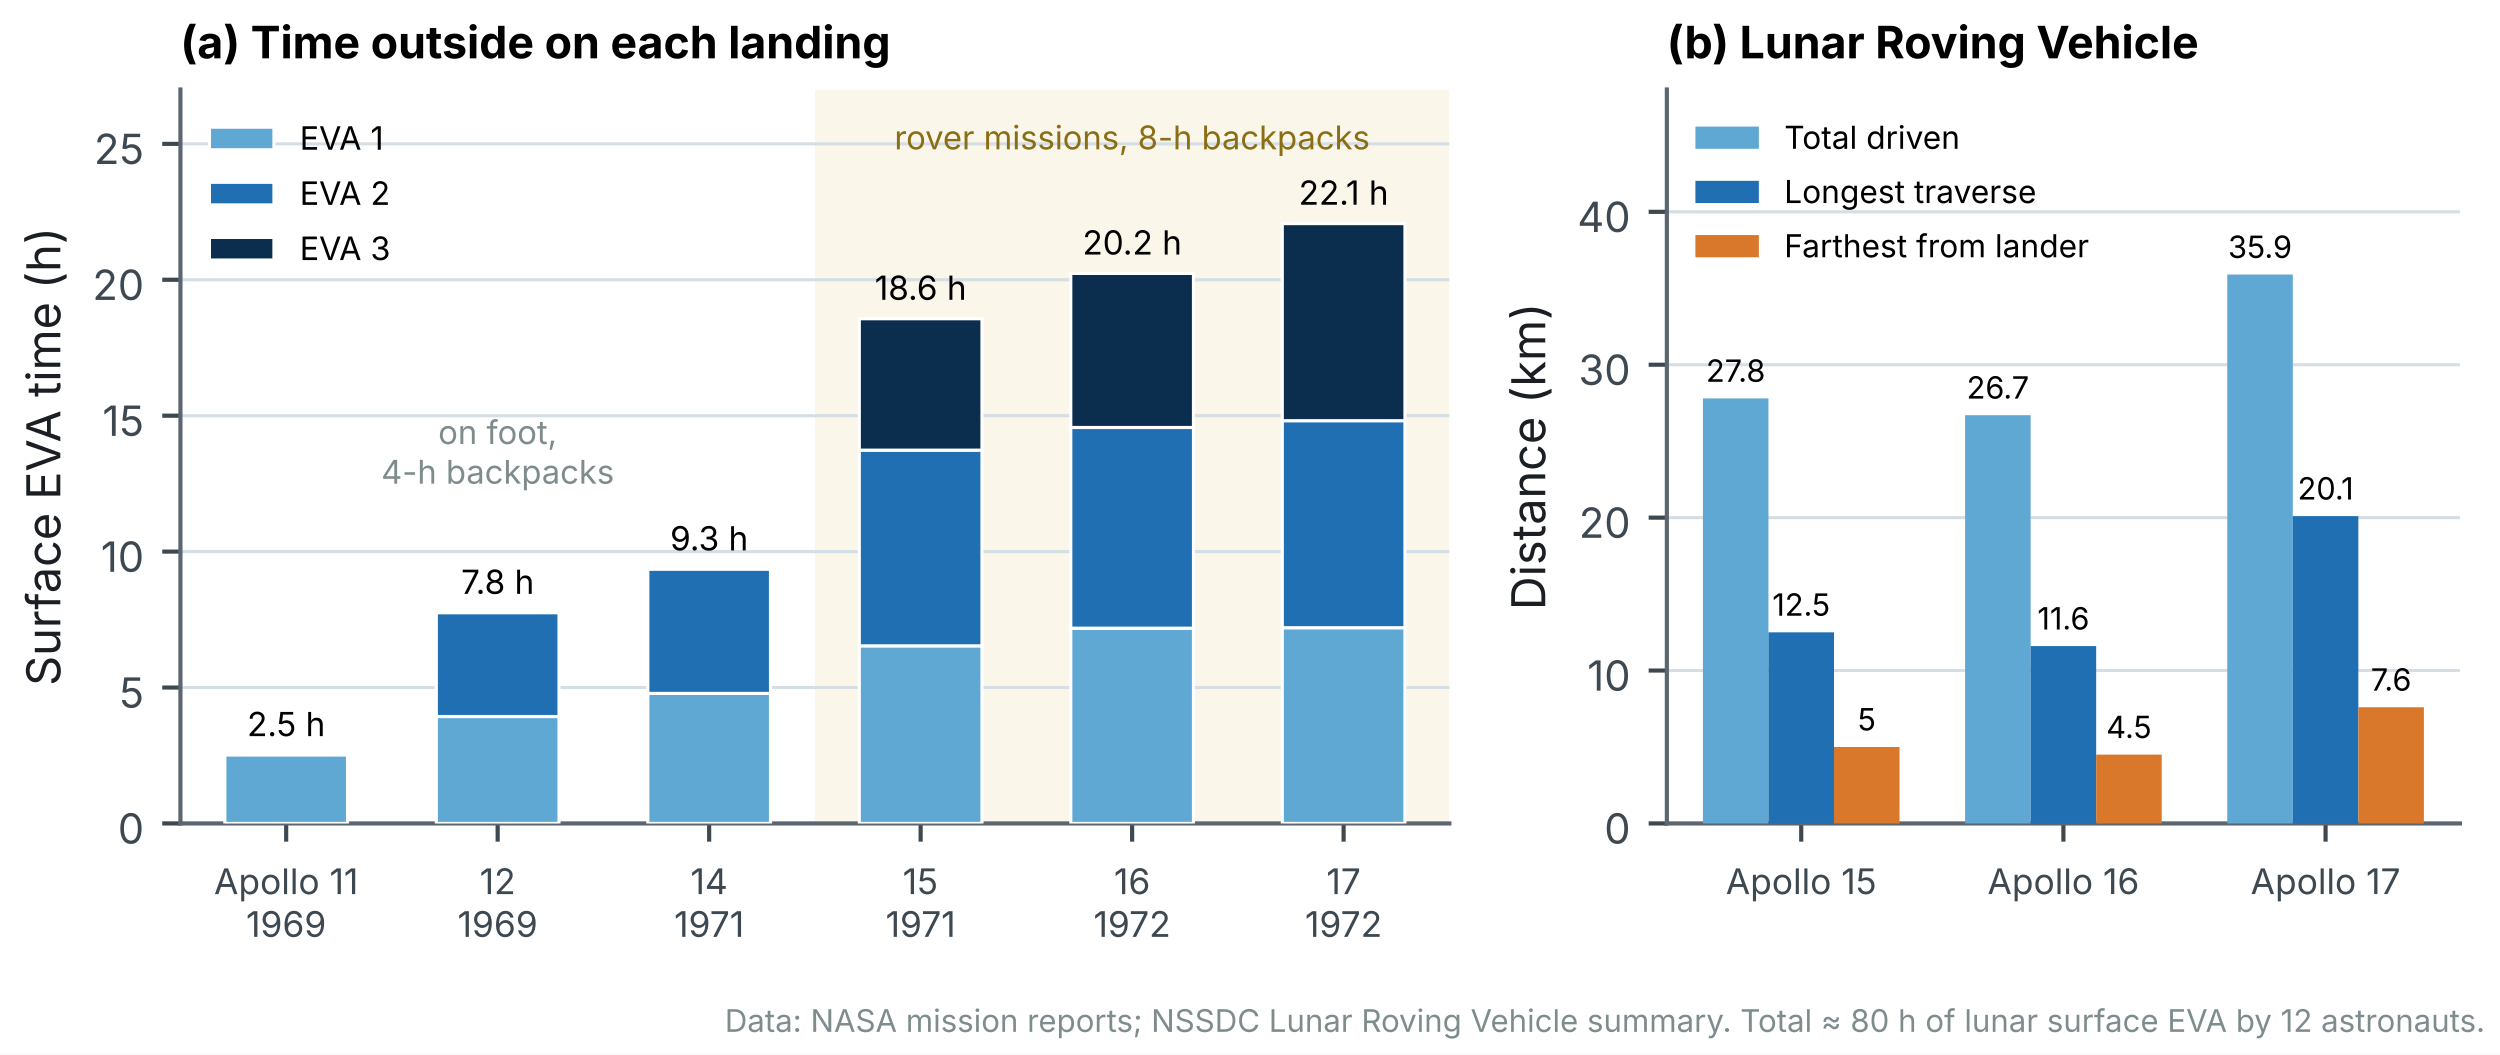
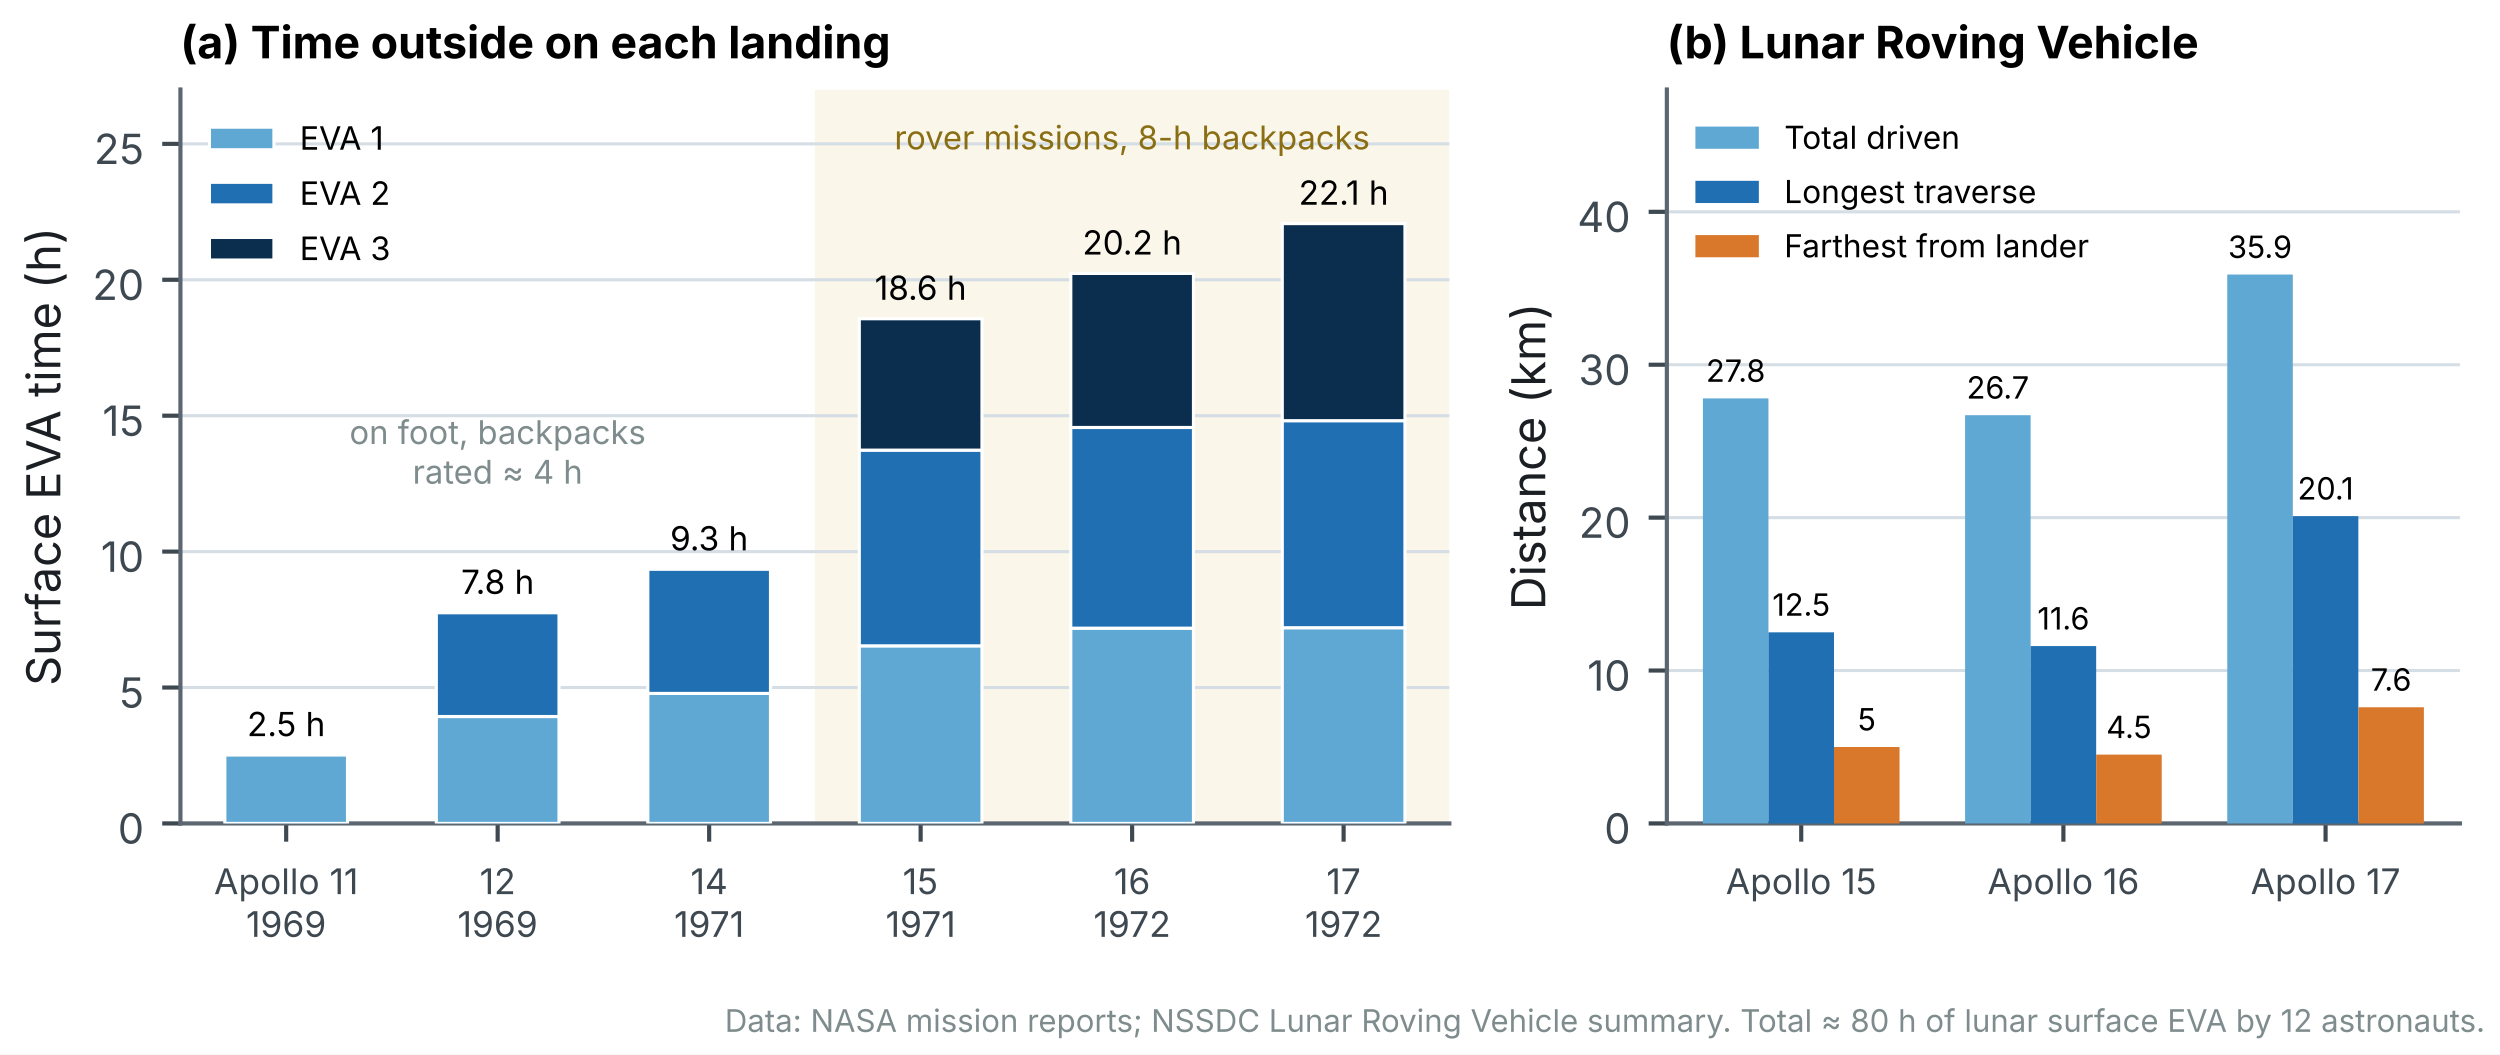
<svg xmlns="http://www.w3.org/2000/svg" xmlns:xlink="http://www.w3.org/1999/xlink" width="480.74pt" height="202.752pt" viewBox="0 0 480.74 202.752" version="1.1">
  <defs>
    <style type="text/css">*{stroke-linejoin: round; stroke-linecap: butt}</style>
  </defs>
  <g id="figure_1">
    <g id="patch_1">
      <path d="M 0 202.752  L 480.74 202.752  L 480.74 0  L 0 0  z " style="fill: #ffffff" />
    </g>
    <g id="axes_1">
      <g id="patch_2">
        <path d="M 34.696 158.345  L 278.706 158.345  L 278.706 17.211  L 34.696 17.211  z " style="fill: #ffffff" />
      </g>
      <g id="patch_3">
-         <path d="M 156.701 158.345  L 278.706 158.345  L 278.706 17.211  L 156.701 17.211  z " clip-path="url(#p2140285405)" style="fill: #c9a227; opacity: 0.1" />
+         <path d="M 156.701 158.345  L 278.706 158.345  L 278.706 17.211  L 156.701 17.211  z " clip-path="url(#pb2c0a2e81c)" style="fill: #c9a227; opacity: 0.1" />
      </g>
      <g id="matplotlib.axis_1">
        <g id="xtick_1">
          <g id="line2d_1">
            <defs>
-               <path id="m6942e1c2a0" d="M 0 0  L 0 3.5  " style="stroke: #3e4851; stroke-width: 0.8" />
+               <path id="m08f1a01a42" d="M 0 0  L 0 3.5  " style="stroke: #3e4851; stroke-width: 0.8" />
            </defs>
            <g>
-               <use xlink:href="#m6942e1c2a0" x="55.03" y="158.345" style="fill: #3e4851; stroke: #3e4851; stroke-width: 0.8" />
+               <use xlink:href="#m08f1a01a42" x="55.03" y="158.345" style="fill: #3e4851; stroke: #3e4851; stroke-width: 0.8" />
            </g>
          </g>
          <g id="text_1">
            <text style="font-size: 6.8px; font-family: 'Inter'; fill: #3e4851" transform="translate(41.15538 171.932)">Apollo 11</text>
            <text style="font-size: 6.8px; font-family: 'Inter'; fill: #3e4851" transform="translate(47.3216 180.1598)">1969</text>
          </g>
        </g>
        <g id="xtick_2">
          <g id="line2d_2">
            <g>
-               <use xlink:href="#m6942e1c2a0" x="95.698" y="158.345" style="fill: #3e4851; stroke: #3e4851; stroke-width: 0.8" />
+               <use xlink:href="#m08f1a01a42" x="95.698" y="158.345" style="fill: #3e4851; stroke: #3e4851; stroke-width: 0.8" />
            </g>
          </g>
          <g id="text_2">
            <text style="font-size: 6.8px; font-family: 'Inter'; fill: #3e4851" transform="translate(92.242 171.932)">12</text>
            <text style="font-size: 6.8px; font-family: 'Inter'; fill: #3e4851" transform="translate(87.98988 180.1598)">1969</text>
          </g>
        </g>
        <g id="xtick_3">
          <g id="line2d_3">
            <g>
-               <use xlink:href="#m6942e1c2a0" x="136.367" y="158.345" style="fill: #3e4851; stroke: #3e4851; stroke-width: 0.8" />
+               <use xlink:href="#m08f1a01a42" x="136.367" y="158.345" style="fill: #3e4851; stroke: #3e4851; stroke-width: 0.8" />
            </g>
          </g>
          <g id="text_3">
            <text style="font-size: 6.8px; font-family: 'Inter'; fill: #3e4851" transform="translate(132.7876 171.932)">14</text>
            <text style="font-size: 6.8px; font-family: 'Inter'; fill: #3e4851" transform="translate(129.6346 180.1598)">1971</text>
          </g>
        </g>
        <g id="xtick_4">
          <g id="line2d_4">
            <g>
-               <use xlink:href="#m6942e1c2a0" x="177.035" y="158.345" style="fill: #3e4851; stroke: #3e4851; stroke-width: 0.8" />
+               <use xlink:href="#m08f1a01a42" x="177.035" y="158.345" style="fill: #3e4851; stroke: #3e4851; stroke-width: 0.8" />
            </g>
          </g>
          <g id="text_4">
            <text style="font-size: 6.8px; font-family: 'Inter'; fill: #3e4851" transform="translate(173.5849 171.932)">15</text>
            <text style="font-size: 6.8px; font-family: 'Inter'; fill: #3e4851" transform="translate(170.3029 180.1598)">1971</text>
          </g>
        </g>
        <g id="xtick_5">
          <g id="line2d_5">
            <g>
-               <use xlink:href="#m6942e1c2a0" x="217.703" y="158.345" style="fill: #3e4851; stroke: #3e4851; stroke-width: 0.8" />
+               <use xlink:href="#m08f1a01a42" x="217.703" y="158.345" style="fill: #3e4851; stroke: #3e4851; stroke-width: 0.8" />
            </g>
          </g>
          <g id="text_5">
            <text style="font-size: 6.8px; font-family: 'Inter'; fill: #3e4851" transform="translate(214.2118 171.932)">16</text>
            <text style="font-size: 6.8px; font-family: 'Inter'; fill: #3e4851" transform="translate(210.2805 180.1598)">1972</text>
          </g>
        </g>
        <g id="xtick_6">
          <g id="line2d_6">
            <g>
-               <use xlink:href="#m6942e1c2a0" x="258.371" y="158.345" style="fill: #3e4851; stroke: #3e4851; stroke-width: 0.8" />
+               <use xlink:href="#m08f1a01a42" x="258.371" y="158.345" style="fill: #3e4851; stroke: #3e4851; stroke-width: 0.8" />
            </g>
          </g>
          <g id="text_6">
            <text style="font-size: 6.8px; font-family: 'Inter'; fill: #3e4851" transform="translate(255.0644 171.932)">17</text>
            <text style="font-size: 6.8px; font-family: 'Inter'; fill: #3e4851" transform="translate(250.9488 180.1598)">1972</text>
          </g>
        </g>
      </g>
      <g id="matplotlib.axis_2">
        <g id="ytick_1">
          <g id="line2d_7">
-             <path d="M 34.696 158.345  L 278.706 158.345  " clip-path="url(#p2140285405)" style="fill: none; stroke: #d5dde5; stroke-width: 0.6; stroke-linecap: square" />
+             <path d="M 34.696 158.345  L 278.706 158.345  " clip-path="url(#pb2c0a2e81c)" style="fill: none; stroke: #d5dde5; stroke-width: 0.6; stroke-linecap: square" />
          </g>
          <g id="line2d_8">
            <defs>
-               <path id="m7873391810" d="M 0 0  L -3.5 0  " style="stroke: #3e4851; stroke-width: 0.8" />
+               <path id="m16a91388b6" d="M 0 0  L -3.5 0  " style="stroke: #3e4851; stroke-width: 0.8" />
            </defs>
            <g>
-               <use xlink:href="#m7873391810" x="34.696" y="158.345" style="fill: #3e4851; stroke: #3e4851; stroke-width: 0.8" />
+               <use xlink:href="#m16a91388b6" x="34.696" y="158.345" style="fill: #3e4851; stroke: #3e4851; stroke-width: 0.8" />
            </g>
          </g>
          <g id="text_7">
            <text style="font-size: 8px; font-family: 'Inter'; text-anchor: end; fill: #3e4851" x="27.696" y="162.22" transform="rotate(-0 27.6959 162.2195)">0</text>
          </g>
        </g>
        <g id="ytick_2">
          <g id="line2d_9">
-             <path d="M 34.696 132.209  L 278.706 132.209  " clip-path="url(#p2140285405)" style="fill: none; stroke: #d5dde5; stroke-width: 0.6; stroke-linecap: square" />
+             <path d="M 34.696 132.209  L 278.706 132.209  " clip-path="url(#pb2c0a2e81c)" style="fill: none; stroke: #d5dde5; stroke-width: 0.6; stroke-linecap: square" />
          </g>
          <g id="line2d_10">
            <g>
-               <use xlink:href="#m7873391810" x="34.696" y="132.209" style="fill: #3e4851; stroke: #3e4851; stroke-width: 0.8" />
+               <use xlink:href="#m16a91388b6" x="34.696" y="132.209" style="fill: #3e4851; stroke: #3e4851; stroke-width: 0.8" />
            </g>
          </g>
          <g id="text_8">
            <text style="font-size: 8px; font-family: 'Inter'; text-anchor: end; fill: #3e4851" x="27.696" y="136.084" transform="rotate(-0 27.6959 136.0837)">5</text>
          </g>
        </g>
        <g id="ytick_3">
          <g id="line2d_11">
-             <path d="M 34.696 106.073  L 278.706 106.073  " clip-path="url(#p2140285405)" style="fill: none; stroke: #d5dde5; stroke-width: 0.6; stroke-linecap: square" />
+             <path d="M 34.696 106.073  L 278.706 106.073  " clip-path="url(#pb2c0a2e81c)" style="fill: none; stroke: #d5dde5; stroke-width: 0.6; stroke-linecap: square" />
          </g>
          <g id="line2d_12">
            <g>
-               <use xlink:href="#m7873391810" x="34.696" y="106.073" style="fill: #3e4851; stroke: #3e4851; stroke-width: 0.8" />
+               <use xlink:href="#m16a91388b6" x="34.696" y="106.073" style="fill: #3e4851; stroke: #3e4851; stroke-width: 0.8" />
            </g>
          </g>
          <g id="text_9">
            <text style="font-size: 8px; font-family: 'Inter'; text-anchor: end; fill: #3e4851" x="27.696" y="109.948" transform="rotate(-0 27.6959 109.9479)">10</text>
          </g>
        </g>
        <g id="ytick_4">
          <g id="line2d_13">
-             <path d="M 34.696 79.937  L 278.706 79.937  " clip-path="url(#p2140285405)" style="fill: none; stroke: #d5dde5; stroke-width: 0.6; stroke-linecap: square" />
+             <path d="M 34.696 79.937  L 278.706 79.937  " clip-path="url(#pb2c0a2e81c)" style="fill: none; stroke: #d5dde5; stroke-width: 0.6; stroke-linecap: square" />
          </g>
          <g id="line2d_14">
            <g>
-               <use xlink:href="#m7873391810" x="34.696" y="79.937" style="fill: #3e4851; stroke: #3e4851; stroke-width: 0.8" />
+               <use xlink:href="#m16a91388b6" x="34.696" y="79.937" style="fill: #3e4851; stroke: #3e4851; stroke-width: 0.8" />
            </g>
          </g>
          <g id="text_10">
            <text style="font-size: 8px; font-family: 'Inter'; text-anchor: end; fill: #3e4851" x="27.696" y="83.812" transform="rotate(-0 27.6959 83.81215)">15</text>
          </g>
        </g>
        <g id="ytick_5">
          <g id="line2d_15">
-             <path d="M 34.696 53.801  L 278.706 53.801  " clip-path="url(#p2140285405)" style="fill: none; stroke: #d5dde5; stroke-width: 0.6; stroke-linecap: square" />
+             <path d="M 34.696 53.801  L 278.706 53.801  " clip-path="url(#pb2c0a2e81c)" style="fill: none; stroke: #d5dde5; stroke-width: 0.6; stroke-linecap: square" />
          </g>
          <g id="line2d_16">
            <g>
-               <use xlink:href="#m7873391810" x="34.696" y="53.801" style="fill: #3e4851; stroke: #3e4851; stroke-width: 0.8" />
+               <use xlink:href="#m16a91388b6" x="34.696" y="53.801" style="fill: #3e4851; stroke: #3e4851; stroke-width: 0.8" />
            </g>
          </g>
          <g id="text_11">
            <text style="font-size: 8px; font-family: 'Inter'; text-anchor: end; fill: #3e4851" x="27.696" y="57.676" transform="rotate(-0 27.6959 57.67636)">20</text>
          </g>
        </g>
        <g id="ytick_6">
          <g id="line2d_17">
-             <path d="M 34.696 27.666  L 278.706 27.666  " clip-path="url(#p2140285405)" style="fill: none; stroke: #d5dde5; stroke-width: 0.6; stroke-linecap: square" />
+             <path d="M 34.696 27.666  L 278.706 27.666  " clip-path="url(#pb2c0a2e81c)" style="fill: none; stroke: #d5dde5; stroke-width: 0.6; stroke-linecap: square" />
          </g>
          <g id="line2d_18">
            <g>
-               <use xlink:href="#m7873391810" x="34.696" y="27.666" style="fill: #3e4851; stroke: #3e4851; stroke-width: 0.8" />
+               <use xlink:href="#m16a91388b6" x="34.696" y="27.666" style="fill: #3e4851; stroke: #3e4851; stroke-width: 0.8" />
            </g>
          </g>
          <g id="text_12">
            <text style="font-size: 8px; font-family: 'Inter'; text-anchor: end; fill: #3e4851" x="27.696" y="31.541" transform="rotate(-0 27.6959 31.54057)">25</text>
          </g>
        </g>
        <g id="text_13">
          <text style="font-size: 9px; font-family: 'Inter'; text-anchor: middle; fill: #1b1f24" x="11.599" y="87.778" transform="rotate(-90 11.59875 87.77789)">Surface EVA time (h)</text>
        </g>
      </g>
      <g id="patch_4">
        <path d="M 34.696 158.345  L 34.696 17.211  " style="fill: none; stroke: #5b6670; stroke-width: 0.8; stroke-linejoin: miter; stroke-linecap: square" />
      </g>
      <g id="patch_5">
        <path d="M 34.696 158.345  L 278.706 158.345  " style="fill: none; stroke: #5b6670; stroke-width: 0.8; stroke-linejoin: miter; stroke-linecap: square" />
      </g>
      <g id="patch_6">
-         <path d="M 43.236 158.345  L 66.824 158.345  L 66.824 145.19  L 43.236 145.19  z " clip-path="url(#p2140285405)" style="fill: #5fa8d3; stroke: #ffffff; stroke-width: 0.6; stroke-linejoin: miter" />
+         <path d="M 43.236 158.345  L 66.824 158.345  L 66.824 145.19  L 43.236 145.19  z " clip-path="url(#pb2c0a2e81c)" style="fill: #5fa8d3; stroke: #ffffff; stroke-width: 0.6; stroke-linejoin: miter" />
      </g>
      <g id="text_14">
        <text style="font-size: 6.4px; font-family: 'Inter'; text-anchor: middle" x="55.03" y="141.555" transform="rotate(-0 55.03004 141.5549)">2.5 h</text>
      </g>
      <g id="patch_7">
-         <path d="M 83.905 158.345  L 107.492 158.345  L 107.492 137.784  L 83.905 137.784  z " clip-path="url(#p2140285405)" style="fill: #5fa8d3; stroke: #ffffff; stroke-width: 0.6; stroke-linejoin: miter" />
+         <path d="M 83.905 158.345  L 107.492 158.345  L 107.492 137.784  L 83.905 137.784  z " clip-path="url(#pb2c0a2e81c)" style="fill: #5fa8d3; stroke: #ffffff; stroke-width: 0.6; stroke-linejoin: miter" />
      </g>
      <g id="patch_8">
-         <path d="M 83.905 137.784  L 107.492 137.784  L 107.492 117.834  L 83.905 117.834  z " clip-path="url(#p2140285405)" style="fill: #1f6fb2; stroke: #ffffff; stroke-width: 0.6; stroke-linejoin: miter" />
+         <path d="M 83.905 137.784  L 107.492 137.784  L 107.492 117.834  L 83.905 117.834  z " clip-path="url(#pb2c0a2e81c)" style="fill: #1f6fb2; stroke: #ffffff; stroke-width: 0.6; stroke-linejoin: miter" />
      </g>
      <g id="text_15">
        <text style="font-size: 6.4px; font-family: 'Inter'; text-anchor: middle" x="95.698" y="114.199" transform="rotate(-0 95.69831 114.1994)">7.8 h</text>
      </g>
      <g id="patch_9">
-         <path d="M 124.573 158.345  L 148.16 158.345  L 148.16 133.341  L 124.573 133.341  z " clip-path="url(#p2140285405)" style="fill: #5fa8d3; stroke: #ffffff; stroke-width: 0.6; stroke-linejoin: miter" />
+         <path d="M 124.573 158.345  L 148.16 158.345  L 148.16 133.341  L 124.573 133.341  z " clip-path="url(#pb2c0a2e81c)" style="fill: #5fa8d3; stroke: #ffffff; stroke-width: 0.6; stroke-linejoin: miter" />
      </g>
      <g id="patch_10">
-         <path d="M 124.573 133.341  L 148.16 133.341  L 148.16 109.471  L 124.573 109.471  z " clip-path="url(#p2140285405)" style="fill: #1f6fb2; stroke: #ffffff; stroke-width: 0.6; stroke-linejoin: miter" />
+         <path d="M 124.573 133.341  L 148.16 133.341  L 148.16 109.471  L 124.573 109.471  z " clip-path="url(#pb2c0a2e81c)" style="fill: #1f6fb2; stroke: #ffffff; stroke-width: 0.6; stroke-linejoin: miter" />
      </g>
      <g id="text_16">
        <text style="font-size: 6.4px; font-family: 'Inter'; text-anchor: middle" x="136.367" y="105.836" transform="rotate(-0 136.3666 105.836)">9.3 h</text>
      </g>
      <g id="patch_11">
-         <path d="M 165.241 158.345  L 188.829 158.345  L 188.829 124.194  L 165.241 124.194  z " clip-path="url(#p2140285405)" style="fill: #5fa8d3; stroke: #ffffff; stroke-width: 0.6; stroke-linejoin: miter" />
+         <path d="M 165.241 158.345  L 188.829 158.345  L 188.829 124.194  L 165.241 124.194  z " clip-path="url(#pb2c0a2e81c)" style="fill: #5fa8d3; stroke: #ffffff; stroke-width: 0.6; stroke-linejoin: miter" />
      </g>
      <g id="patch_12">
-         <path d="M 165.241 124.194  L 188.829 124.194  L 188.829 86.558  L 165.241 86.558  z " clip-path="url(#p2140285405)" style="fill: #1f6fb2; stroke: #ffffff; stroke-width: 0.6; stroke-linejoin: miter" />
+         <path d="M 165.241 124.194  L 188.829 124.194  L 188.829 86.558  L 165.241 86.558  z " clip-path="url(#pb2c0a2e81c)" style="fill: #1f6fb2; stroke: #ffffff; stroke-width: 0.6; stroke-linejoin: miter" />
      </g>
      <g id="patch_13">
-         <path d="M 165.241 86.558  L 188.829 86.558  L 188.829 61.294  L 165.241 61.294  z " clip-path="url(#p2140285405)" style="fill: #0b2e4f; stroke: #ffffff; stroke-width: 0.6; stroke-linejoin: miter" />
+         <path d="M 165.241 86.558  L 188.829 86.558  L 188.829 61.294  L 165.241 61.294  z " clip-path="url(#pb2c0a2e81c)" style="fill: #0b2e4f; stroke: #ffffff; stroke-width: 0.6; stroke-linejoin: miter" />
      </g>
      <g id="text_17">
        <text style="font-size: 6.4px; font-family: 'Inter'; text-anchor: middle" x="177.035" y="57.659" transform="rotate(-0 177.0349 57.65901)">18.6 h</text>
      </g>
      <g id="patch_14">
-         <path d="M 205.909 158.345  L 229.497 158.345  L 229.497 120.796  L 205.909 120.796  z " clip-path="url(#p2140285405)" style="fill: #5fa8d3; stroke: #ffffff; stroke-width: 0.6; stroke-linejoin: miter" />
+         <path d="M 205.909 158.345  L 229.497 158.345  L 229.497 120.796  L 205.909 120.796  z " clip-path="url(#pb2c0a2e81c)" style="fill: #5fa8d3; stroke: #ffffff; stroke-width: 0.6; stroke-linejoin: miter" />
      </g>
      <g id="patch_15">
-         <path d="M 205.909 120.796  L 229.497 120.796  L 229.497 82.202  L 205.909 82.202  z " clip-path="url(#p2140285405)" style="fill: #1f6fb2; stroke: #ffffff; stroke-width: 0.6; stroke-linejoin: miter" />
+         <path d="M 205.909 120.796  L 229.497 120.796  L 229.497 82.202  L 205.909 82.202  z " clip-path="url(#pb2c0a2e81c)" style="fill: #1f6fb2; stroke: #ffffff; stroke-width: 0.6; stroke-linejoin: miter" />
      </g>
      <g id="patch_16">
-         <path d="M 205.909 82.202  L 229.497 82.202  L 229.497 52.582  L 205.909 52.582  z " clip-path="url(#p2140285405)" style="fill: #0b2e4f; stroke: #ffffff; stroke-width: 0.6; stroke-linejoin: miter" />
+         <path d="M 205.909 82.202  L 229.497 82.202  L 229.497 52.582  L 205.909 52.582  z " clip-path="url(#pb2c0a2e81c)" style="fill: #0b2e4f; stroke: #ffffff; stroke-width: 0.6; stroke-linejoin: miter" />
      </g>
      <g id="text_18">
        <text style="font-size: 6.4px; font-family: 'Inter'; text-anchor: middle" x="217.703" y="48.947" transform="rotate(-0 217.7031 48.94708)">20.2 h</text>
      </g>
      <g id="patch_17">
-         <path d="M 246.578 158.345  L 270.165 158.345  L 270.165 120.709  L 246.578 120.709  z " clip-path="url(#p2140285405)" style="fill: #5fa8d3; stroke: #ffffff; stroke-width: 0.6; stroke-linejoin: miter" />
+         <path d="M 246.578 158.345  L 270.165 158.345  L 270.165 120.709  L 246.578 120.709  z " clip-path="url(#pb2c0a2e81c)" style="fill: #5fa8d3; stroke: #ffffff; stroke-width: 0.6; stroke-linejoin: miter" />
      </g>
      <g id="patch_18">
-         <path d="M 246.578 120.709  L 270.165 120.709  L 270.165 80.895  L 246.578 80.895  z " clip-path="url(#p2140285405)" style="fill: #1f6fb2; stroke: #ffffff; stroke-width: 0.6; stroke-linejoin: miter" />
+         <path d="M 246.578 120.709  L 270.165 120.709  L 270.165 80.895  L 246.578 80.895  z " clip-path="url(#pb2c0a2e81c)" style="fill: #1f6fb2; stroke: #ffffff; stroke-width: 0.6; stroke-linejoin: miter" />
      </g>
      <g id="patch_19">
-         <path d="M 246.578 80.895  L 270.165 80.895  L 270.165 42.999  L 246.578 42.999  z " clip-path="url(#p2140285405)" style="fill: #0b2e4f; stroke: #ffffff; stroke-width: 0.6; stroke-linejoin: miter" />
+         <path d="M 246.578 80.895  L 270.165 80.895  L 270.165 42.999  L 246.578 42.999  z " clip-path="url(#pb2c0a2e81c)" style="fill: #0b2e4f; stroke: #ffffff; stroke-width: 0.6; stroke-linejoin: miter" />
      </g>
      <g id="text_19">
        <text style="font-size: 6.4px; font-family: 'Inter'; text-anchor: middle" x="258.371" y="39.364" transform="rotate(-0 258.3714 39.36395)">22.1 h</text>
      </g>
      <g id="text_20">
-         <text style="font-size: 6.3px; font-family: 'Inter'; fill: #7f8c8d" transform="translate(84.27218 85.38229)">on foot,</text>
-         <text style="font-size: 6.3px; font-family: 'Inter'; fill: #7f8c8d" transform="translate(73.28902 93.00505)">4-h backpacks</text>
+         <text style="font-size: 6.3px; font-family: 'Inter'; fill: #7f8c8d" transform="translate(67.20902 85.38229)">on foot, backpacks</text>
+         <text style="font-size: 6.3px; font-family: 'Inter'; fill: #7f8c8d" transform="translate(79.33948 93.00505)">rated ≈ 4 h</text>
      </g>
      <g id="text_21">
        <text style="font-size: 6.3px; font-family: 'Inter'; text-anchor: middle; fill: #8a6e14" x="217.703" y="28.711" transform="rotate(-0 217.7031 28.711)">rover missions, 8-h backpacks</text>
      </g>
      <g id="text_22">
        <text style="font-weight: 700; font-size: 8.6px; font-family: 'Inter'; text-anchor: start" x="34.696" y="11.211" transform="rotate(-0 34.6959 11.21125)">(a) Time outside on each landing</text>
      </g>
      <g id="legend_1">
        <g id="patch_20">
          <path d="M 40.276 28.797  L 52.676 28.797  L 52.676 24.457  L 40.276 24.457  z " style="fill: #5fa8d3; stroke: #ffffff; stroke-width: 0.6; stroke-linejoin: miter" />
        </g>
        <g id="text_23">
          <text style="font-size: 6.2px; font-family: 'Inter'; text-anchor: start" x="57.636" y="28.797" transform="rotate(-0 57.6359 28.7975)">EVA 1</text>
        </g>
        <g id="patch_21">
          <path d="M 40.276 39.399  L 52.676 39.399  L 52.676 35.059  L 40.276 35.059  z " style="fill: #1f6fb2; stroke: #ffffff; stroke-width: 0.6; stroke-linejoin: miter" />
        </g>
        <g id="text_24">
          <text style="font-size: 6.2px; font-family: 'Inter'; text-anchor: start" x="57.636" y="39.399" transform="rotate(-0 57.6359 39.39926)">EVA 2</text>
        </g>
        <g id="patch_22">
          <path d="M 40.276 50.001  L 52.676 50.001  L 52.676 45.661  L 40.276 45.661  z " style="fill: #0b2e4f; stroke: #ffffff; stroke-width: 0.6; stroke-linejoin: miter" />
        </g>
        <g id="text_25">
          <text style="font-size: 6.2px; font-family: 'Inter'; text-anchor: start" x="57.636" y="50.001" transform="rotate(-0 57.6359 50.00102)">EVA 3</text>
        </g>
      </g>
    </g>
    <g id="axes_2">
      <g id="patch_23">
        <path d="M 320.53 158.345  L 473.036 158.345  L 473.036 17.211  L 320.53 17.211  z " style="fill: #ffffff" />
      </g>
      <g id="matplotlib.axis_3">
        <g id="xtick_7">
          <g id="line2d_19">
            <g>
-               <use xlink:href="#m6942e1c2a0" x="346.368" y="158.345" style="fill: #3e4851; stroke: #3e4851; stroke-width: 0.8" />
+               <use xlink:href="#m08f1a01a42" x="346.368" y="158.345" style="fill: #3e4851; stroke: #3e4851; stroke-width: 0.8" />
            </g>
          </g>
          <g id="text_26">
            <text style="font-size: 6.8px; font-family: 'Inter'; text-anchor: middle; fill: #3e4851" x="346.368" y="171.932" transform="rotate(-0 346.368 171.932)">Apollo 15</text>
          </g>
        </g>
        <g id="xtick_8">
          <g id="line2d_20">
            <g>
-               <use xlink:href="#m6942e1c2a0" x="396.783" y="158.345" style="fill: #3e4851; stroke: #3e4851; stroke-width: 0.8" />
+               <use xlink:href="#m08f1a01a42" x="396.783" y="158.345" style="fill: #3e4851; stroke: #3e4851; stroke-width: 0.8" />
            </g>
          </g>
          <g id="text_27">
            <text style="font-size: 6.8px; font-family: 'Inter'; text-anchor: middle; fill: #3e4851" x="396.783" y="171.932" transform="rotate(-0 396.7832 171.932)">Apollo 16</text>
          </g>
        </g>
        <g id="xtick_9">
          <g id="line2d_21">
            <g>
-               <use xlink:href="#m6942e1c2a0" x="447.198" y="158.345" style="fill: #3e4851; stroke: #3e4851; stroke-width: 0.8" />
+               <use xlink:href="#m08f1a01a42" x="447.198" y="158.345" style="fill: #3e4851; stroke: #3e4851; stroke-width: 0.8" />
            </g>
          </g>
          <g id="text_28">
            <text style="font-size: 6.8px; font-family: 'Inter'; text-anchor: middle; fill: #3e4851" x="447.198" y="171.932" transform="rotate(-0 447.1984 171.932)">Apollo 17</text>
          </g>
        </g>
      </g>
      <g id="matplotlib.axis_4">
        <g id="ytick_7">
          <g id="line2d_22">
-             <path d="M 320.53 158.345  L 473.036 158.345  " clip-path="url(#p4d682cb6eb)" style="fill: none; stroke: #d5dde5; stroke-width: 0.6; stroke-linecap: square" />
+             <path d="M 320.53 158.345  L 473.036 158.345  " clip-path="url(#p5c932cba0f)" style="fill: none; stroke: #d5dde5; stroke-width: 0.6; stroke-linecap: square" />
          </g>
          <g id="line2d_23">
            <g>
-               <use xlink:href="#m7873391810" x="320.53" y="158.345" style="fill: #3e4851; stroke: #3e4851; stroke-width: 0.8" />
+               <use xlink:href="#m16a91388b6" x="320.53" y="158.345" style="fill: #3e4851; stroke: #3e4851; stroke-width: 0.8" />
            </g>
          </g>
          <g id="text_29">
            <text style="font-size: 8px; font-family: 'Inter'; text-anchor: end; fill: #3e4851" x="313.53" y="162.22" transform="rotate(-0 313.5302 162.2195)">0</text>
          </g>
        </g>
        <g id="ytick_8">
          <g id="line2d_24">
-             <path d="M 320.53 128.942  L 473.036 128.942  " clip-path="url(#p4d682cb6eb)" style="fill: none; stroke: #d5dde5; stroke-width: 0.6; stroke-linecap: square" />
+             <path d="M 320.53 128.942  L 473.036 128.942  " clip-path="url(#p5c932cba0f)" style="fill: none; stroke: #d5dde5; stroke-width: 0.6; stroke-linecap: square" />
          </g>
          <g id="line2d_25">
            <g>
-               <use xlink:href="#m7873391810" x="320.53" y="128.942" style="fill: #3e4851; stroke: #3e4851; stroke-width: 0.8" />
+               <use xlink:href="#m16a91388b6" x="320.53" y="128.942" style="fill: #3e4851; stroke: #3e4851; stroke-width: 0.8" />
            </g>
          </g>
          <g id="text_30">
            <text style="font-size: 8px; font-family: 'Inter'; text-anchor: end; fill: #3e4851" x="313.53" y="132.817" transform="rotate(-0 313.5302 132.8168)">10</text>
          </g>
        </g>
        <g id="ytick_9">
          <g id="line2d_26">
-             <path d="M 320.53 99.539  L 473.036 99.539  " clip-path="url(#p4d682cb6eb)" style="fill: none; stroke: #d5dde5; stroke-width: 0.6; stroke-linecap: square" />
+             <path d="M 320.53 99.539  L 473.036 99.539  " clip-path="url(#p5c932cba0f)" style="fill: none; stroke: #d5dde5; stroke-width: 0.6; stroke-linecap: square" />
          </g>
          <g id="line2d_27">
            <g>
-               <use xlink:href="#m7873391810" x="320.53" y="99.539" style="fill: #3e4851; stroke: #3e4851; stroke-width: 0.8" />
+               <use xlink:href="#m16a91388b6" x="320.53" y="99.539" style="fill: #3e4851; stroke: #3e4851; stroke-width: 0.8" />
            </g>
          </g>
          <g id="text_31">
            <text style="font-size: 8px; font-family: 'Inter'; text-anchor: end; fill: #3e4851" x="313.53" y="103.414" transform="rotate(-0 313.5302 103.414)">20</text>
          </g>
        </g>
        <g id="ytick_10">
          <g id="line2d_28">
-             <path d="M 320.53 70.136  L 473.036 70.136  " clip-path="url(#p4d682cb6eb)" style="fill: none; stroke: #d5dde5; stroke-width: 0.6; stroke-linecap: square" />
+             <path d="M 320.53 70.136  L 473.036 70.136  " clip-path="url(#p5c932cba0f)" style="fill: none; stroke: #d5dde5; stroke-width: 0.6; stroke-linecap: square" />
          </g>
          <g id="line2d_29">
            <g>
-               <use xlink:href="#m7873391810" x="320.53" y="70.136" style="fill: #3e4851; stroke: #3e4851; stroke-width: 0.8" />
+               <use xlink:href="#m16a91388b6" x="320.53" y="70.136" style="fill: #3e4851; stroke: #3e4851; stroke-width: 0.8" />
            </g>
          </g>
          <g id="text_32">
            <text style="font-size: 8px; font-family: 'Inter'; text-anchor: end; fill: #3e4851" x="313.53" y="74.011" transform="rotate(-0 313.5302 74.01123)">30</text>
          </g>
        </g>
        <g id="ytick_11">
          <g id="line2d_30">
-             <path d="M 320.53 40.733  L 473.036 40.733  " clip-path="url(#p4d682cb6eb)" style="fill: none; stroke: #d5dde5; stroke-width: 0.6; stroke-linecap: square" />
+             <path d="M 320.53 40.733  L 473.036 40.733  " clip-path="url(#p5c932cba0f)" style="fill: none; stroke: #d5dde5; stroke-width: 0.6; stroke-linecap: square" />
          </g>
          <g id="line2d_31">
            <g>
-               <use xlink:href="#m7873391810" x="320.53" y="40.733" style="fill: #3e4851; stroke: #3e4851; stroke-width: 0.8" />
+               <use xlink:href="#m16a91388b6" x="320.53" y="40.733" style="fill: #3e4851; stroke: #3e4851; stroke-width: 0.8" />
            </g>
          </g>
          <g id="text_33">
            <text style="font-size: 8px; font-family: 'Inter'; text-anchor: end; fill: #3e4851" x="313.53" y="44.608" transform="rotate(-0 313.5302 44.60846)">40</text>
          </g>
        </g>
        <g id="text_34">
          <text style="font-size: 9px; font-family: 'Inter'; text-anchor: middle; fill: #1b1f24" x="297.144" y="87.778" transform="rotate(-90 297.1443 87.77789)">Distance (km)</text>
        </g>
      </g>
      <g id="patch_24">
        <path d="M 320.53 158.345  L 320.53 17.211  " style="fill: none; stroke: #5b6670; stroke-width: 0.8; stroke-linejoin: miter; stroke-linecap: square" />
      </g>
      <g id="patch_25">
        <path d="M 320.53 158.345  L 473.036 158.345  " style="fill: none; stroke: #5b6670; stroke-width: 0.8; stroke-linejoin: miter; stroke-linecap: square" />
      </g>
      <g id="patch_26">
-         <path d="M 327.462 158.345  L 340.066 158.345  L 340.066 76.605  L 327.462 76.605  z " clip-path="url(#p4d682cb6eb)" style="fill: #5fa8d3" />
+         <path d="M 327.462 158.345  L 340.066 158.345  L 340.066 76.605  L 327.462 76.605  z " clip-path="url(#p5c932cba0f)" style="fill: #5fa8d3" />
      </g>
      <g id="patch_27">
-         <path d="M 377.878 158.345  L 390.481 158.345  L 390.481 79.839  L 377.878 79.839  z " clip-path="url(#p4d682cb6eb)" style="fill: #5fa8d3" />
+         <path d="M 377.878 158.345  L 390.481 158.345  L 390.481 79.839  L 377.878 79.839  z " clip-path="url(#p5c932cba0f)" style="fill: #5fa8d3" />
      </g>
      <g id="patch_28">
-         <path d="M 428.293 158.345  L 440.897 158.345  L 440.897 52.789  L 428.293 52.789  z " clip-path="url(#p4d682cb6eb)" style="fill: #5fa8d3" />
+         <path d="M 428.293 158.345  L 440.897 158.345  L 440.897 52.789  L 428.293 52.789  z " clip-path="url(#p5c932cba0f)" style="fill: #5fa8d3" />
      </g>
      <g id="patch_29">
-         <path d="M 340.066 158.345  L 352.67 158.345  L 352.67 121.591  L 340.066 121.591  z " clip-path="url(#p4d682cb6eb)" style="fill: #1f6fb2" />
+         <path d="M 340.066 158.345  L 352.67 158.345  L 352.67 121.591  L 340.066 121.591  z " clip-path="url(#p5c932cba0f)" style="fill: #1f6fb2" />
      </g>
      <g id="patch_30">
-         <path d="M 390.481 158.345  L 403.085 158.345  L 403.085 124.237  L 390.481 124.237  z " clip-path="url(#p4d682cb6eb)" style="fill: #1f6fb2" />
+         <path d="M 390.481 158.345  L 403.085 158.345  L 403.085 124.237  L 390.481 124.237  z " clip-path="url(#p5c932cba0f)" style="fill: #1f6fb2" />
      </g>
      <g id="patch_31">
-         <path d="M 440.897 158.345  L 453.5 158.345  L 453.5 99.245  L 440.897 99.245  z " clip-path="url(#p4d682cb6eb)" style="fill: #1f6fb2" />
+         <path d="M 440.897 158.345  L 453.5 158.345  L 453.5 99.245  L 440.897 99.245  z " clip-path="url(#p5c932cba0f)" style="fill: #1f6fb2" />
      </g>
      <g id="patch_32">
-         <path d="M 352.67 158.345  L 365.274 158.345  L 365.274 143.643  L 352.67 143.643  z " clip-path="url(#p4d682cb6eb)" style="fill: #d9772b" />
+         <path d="M 352.67 158.345  L 365.274 158.345  L 365.274 143.643  L 352.67 143.643  z " clip-path="url(#p5c932cba0f)" style="fill: #d9772b" />
      </g>
      <g id="patch_33">
-         <path d="M 403.085 158.345  L 415.689 158.345  L 415.689 145.113  L 403.085 145.113  z " clip-path="url(#p4d682cb6eb)" style="fill: #d9772b" />
+         <path d="M 403.085 158.345  L 415.689 158.345  L 415.689 145.113  L 403.085 145.113  z " clip-path="url(#p5c932cba0f)" style="fill: #d9772b" />
      </g>
      <g id="patch_34">
-         <path d="M 453.5 158.345  L 466.104 158.345  L 466.104 135.998  L 453.5 135.998  z " clip-path="url(#p4d682cb6eb)" style="fill: #d9772b" />
+         <path d="M 453.5 158.345  L 466.104 158.345  L 466.104 135.998  L 453.5 135.998  z " clip-path="url(#p5c932cba0f)" style="fill: #d9772b" />
      </g>
      <g id="text_35">
        <text style="font-size: 5.9px; font-family: 'Inter'; text-anchor: middle" x="333.764" y="73.418" transform="rotate(-0 333.7642 73.41753)">27.8</text>
      </g>
      <g id="text_36">
        <text style="font-size: 5.9px; font-family: 'Inter'; text-anchor: middle" x="346.368" y="118.404" transform="rotate(-0 346.368 118.4038)">12.5</text>
      </g>
      <g id="text_37">
        <text style="font-size: 5.9px; font-family: 'Inter'; text-anchor: middle" x="358.972" y="140.456" transform="rotate(-0 358.9718 140.4558)">5</text>
      </g>
      <g id="text_38">
        <text style="font-size: 5.9px; font-family: 'Inter'; text-anchor: middle" x="384.179" y="76.652" transform="rotate(-0 384.1794 76.65183)">26.7</text>
      </g>
      <g id="text_39">
        <text style="font-size: 5.9px; font-family: 'Inter'; text-anchor: middle" x="396.783" y="121.05" transform="rotate(-0 396.7832 121.05)">11.6</text>
      </g>
      <g id="text_40">
        <text style="font-size: 5.9px; font-family: 'Inter'; text-anchor: middle" x="409.387" y="141.926" transform="rotate(-0 409.387 141.926)">4.5</text>
      </g>
      <g id="text_41">
        <text style="font-size: 5.9px; font-family: 'Inter'; text-anchor: middle" x="434.595" y="49.601" transform="rotate(-0 434.5946 49.60129)">35.9</text>
      </g>
      <g id="text_42">
        <text style="font-size: 5.9px; font-family: 'Inter'; text-anchor: middle" x="447.198" y="96.058" transform="rotate(-0 447.1984 96.05766)">20.1</text>
      </g>
      <g id="text_43">
        <text style="font-size: 5.9px; font-family: 'Inter'; text-anchor: middle" x="459.802" y="132.811" transform="rotate(-0 459.8023 132.8111)">7.6</text>
      </g>
      <g id="text_44">
        <text style="font-weight: 700; font-size: 8.6px; font-family: 'Inter'; text-anchor: start" x="320.53" y="11.211" transform="rotate(-0 320.5302 11.21125)">(b) Lunar Roving Vehicle</text>
      </g>
      <g id="legend_2">
        <g id="patch_35">
          <path d="M 326.02 28.611  L 338.22 28.611  L 338.22 24.341  L 326.02 24.341  z " style="fill: #5fa8d3" />
        </g>
        <g id="text_45">
          <text style="font-size: 6.1px; font-family: 'Inter'; text-anchor: start" x="343.1" y="28.611" transform="rotate(-0 343.1002 28.61062)">Total driven</text>
        </g>
        <g id="patch_36">
          <path d="M 326.02 39.041  L 338.22 39.041  L 338.22 34.771  L 326.02 34.771  z " style="fill: #1f6fb2" />
        </g>
        <g id="text_46">
          <text style="font-size: 6.1px; font-family: 'Inter'; text-anchor: start" x="343.1" y="39.041" transform="rotate(-0 343.1002 39.04139)">Longest traverse</text>
        </g>
        <g id="patch_37">
          <path d="M 326.02 49.472  L 338.22 49.472  L 338.22 45.202  L 326.02 45.202  z " style="fill: #d9772b" />
        </g>
        <g id="text_47">
          <text style="font-size: 6.1px; font-family: 'Inter'; text-anchor: start" x="343.1" y="49.472" transform="rotate(-0 343.1002 49.47215)">Farthest from lander</text>
        </g>
      </g>
    </g>
    <g id="text_48">
      <text style="font-size: 6px; font-family: 'Inter'; text-anchor: end; fill: #7f8c8d" x="477.86" y="198.425" transform="rotate(-0 477.8603 198.4247)">Data: NASA mission reports; NSSDC Lunar Roving Vehicle summary. Total ≈ 80 h of lunar surface EVA by 12 astronauts.</text>
    </g>
  </g>
  <defs>
-     <clipPath id="p2140285405">
+     <clipPath id="pb2c0a2e81c">
      <rect x="34.696" y="17.211" width="244.01" height="141.133" />
    </clipPath>
-     <clipPath id="p4d682cb6eb">
+     <clipPath id="p5c932cba0f">
      <rect x="320.53" y="17.211" width="152.506" height="141.133" />
    </clipPath>
  </defs>
</svg>
